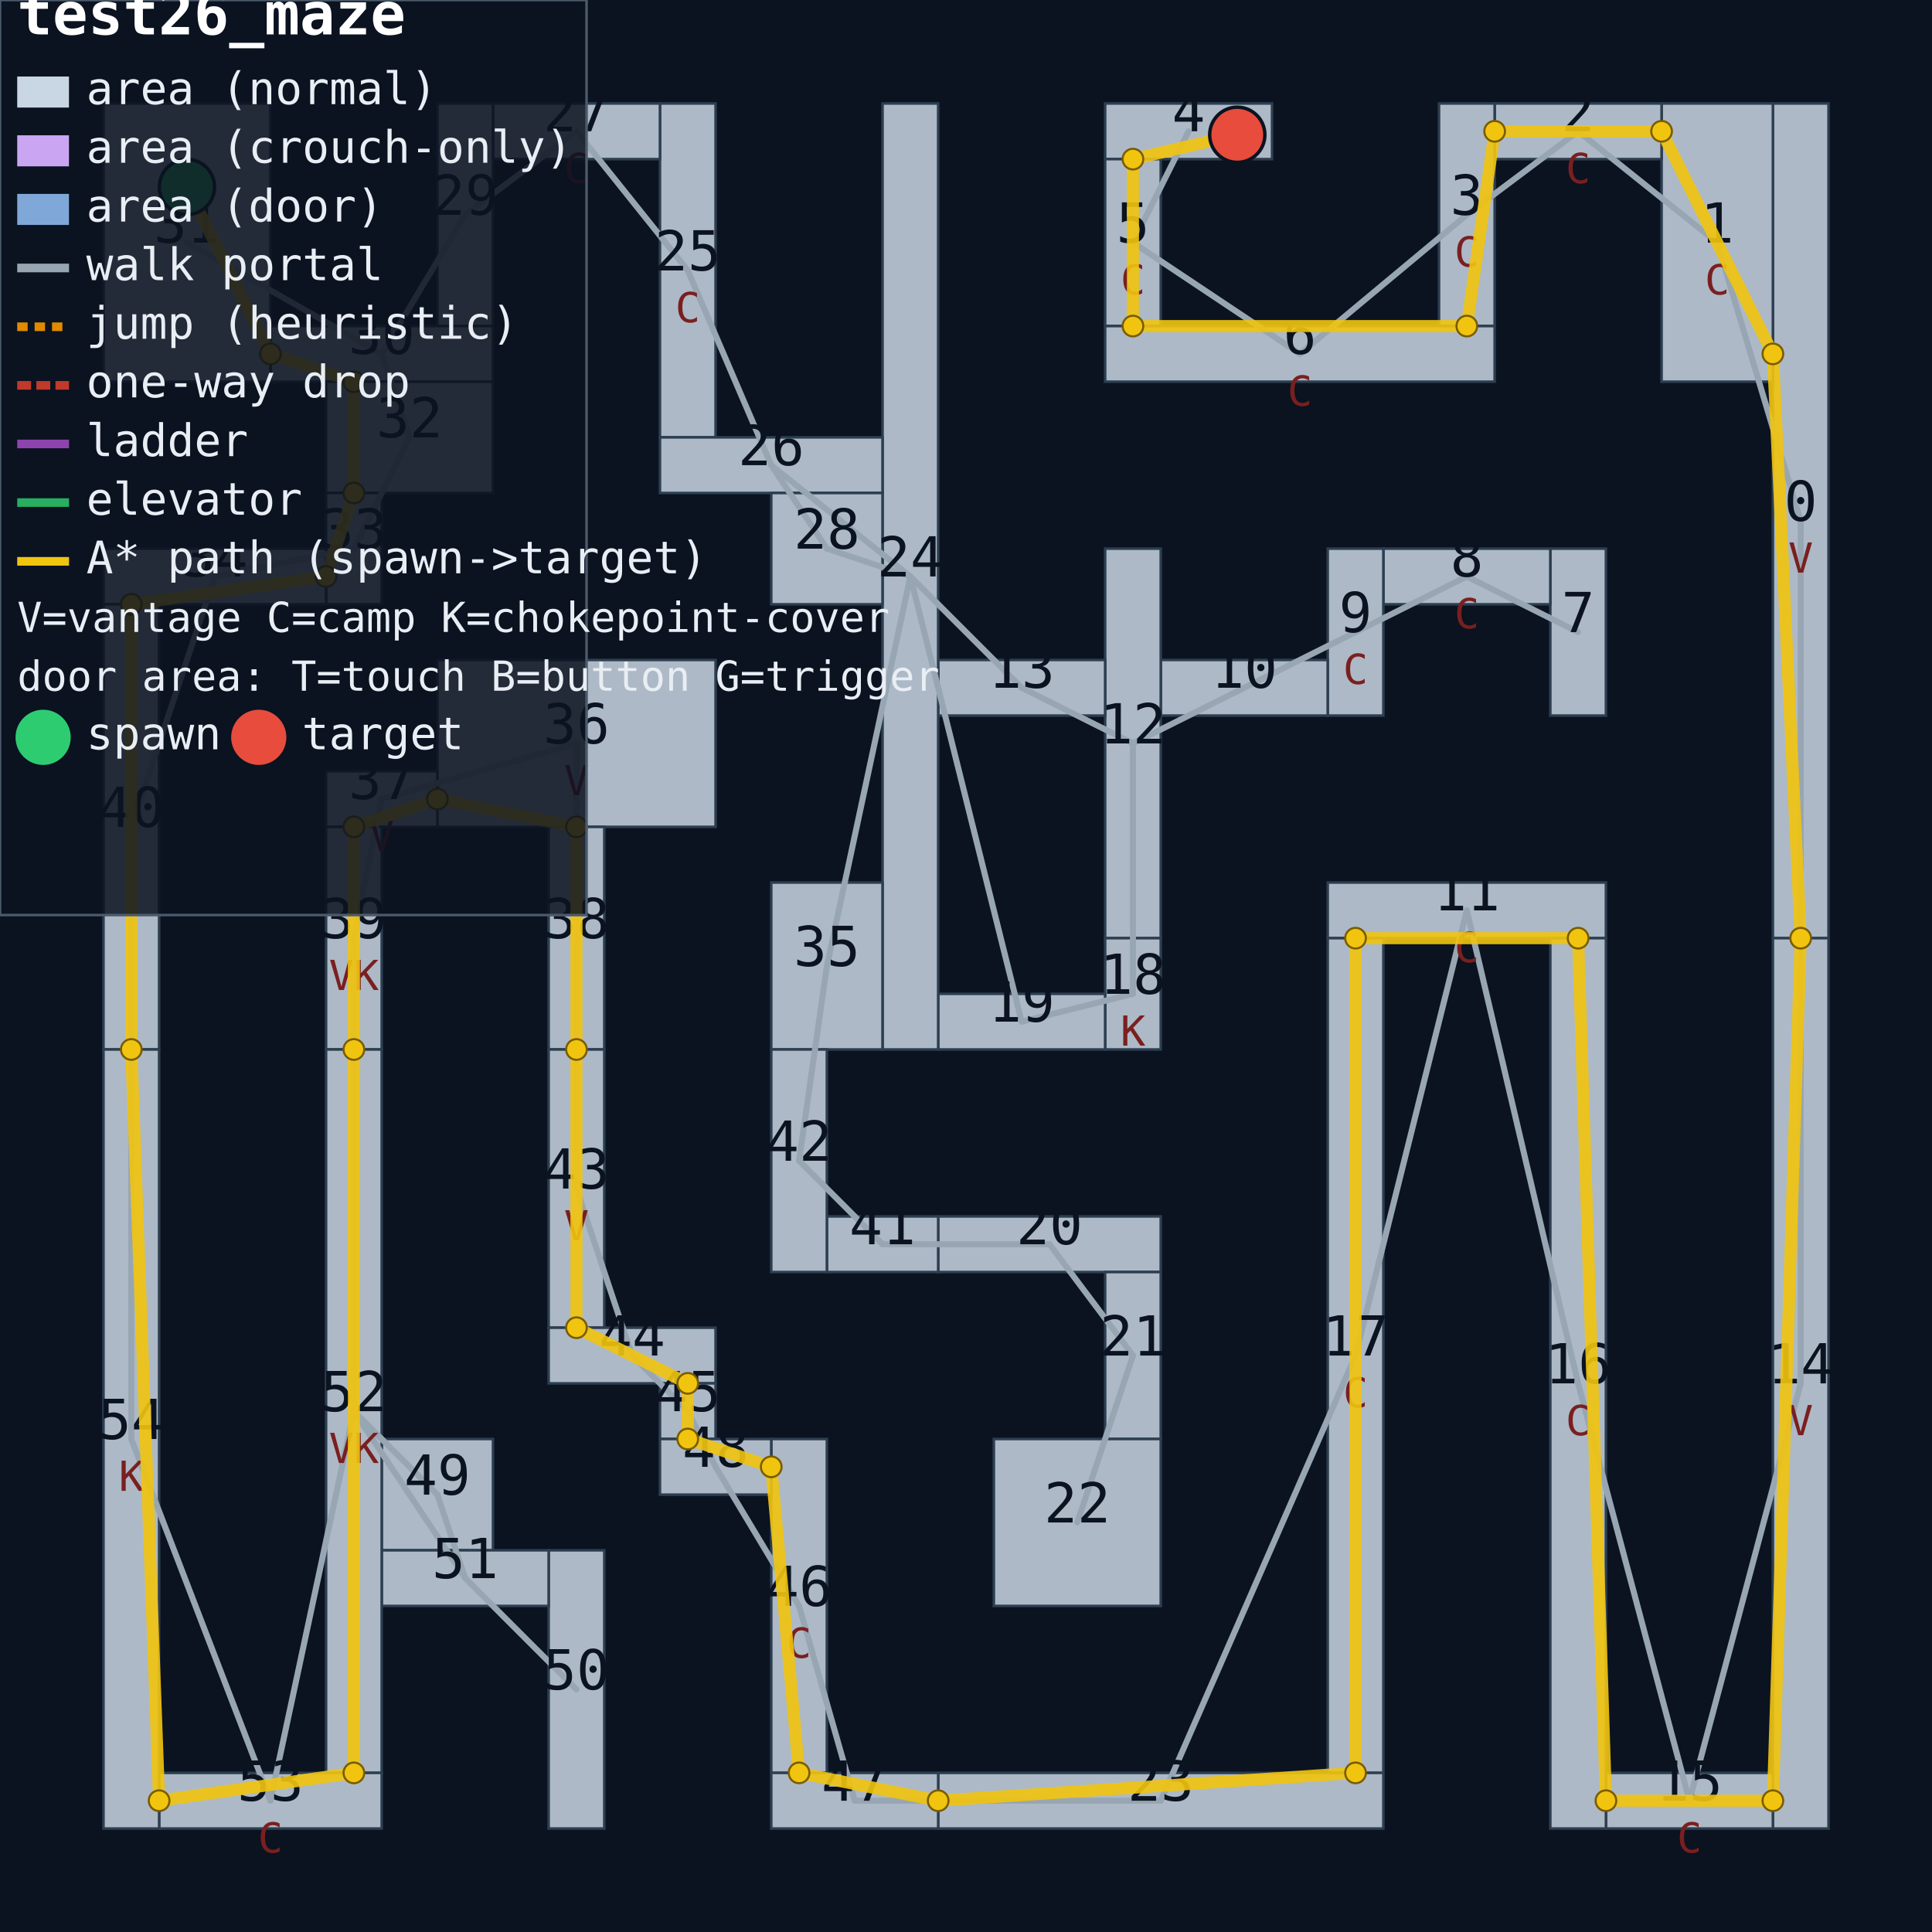
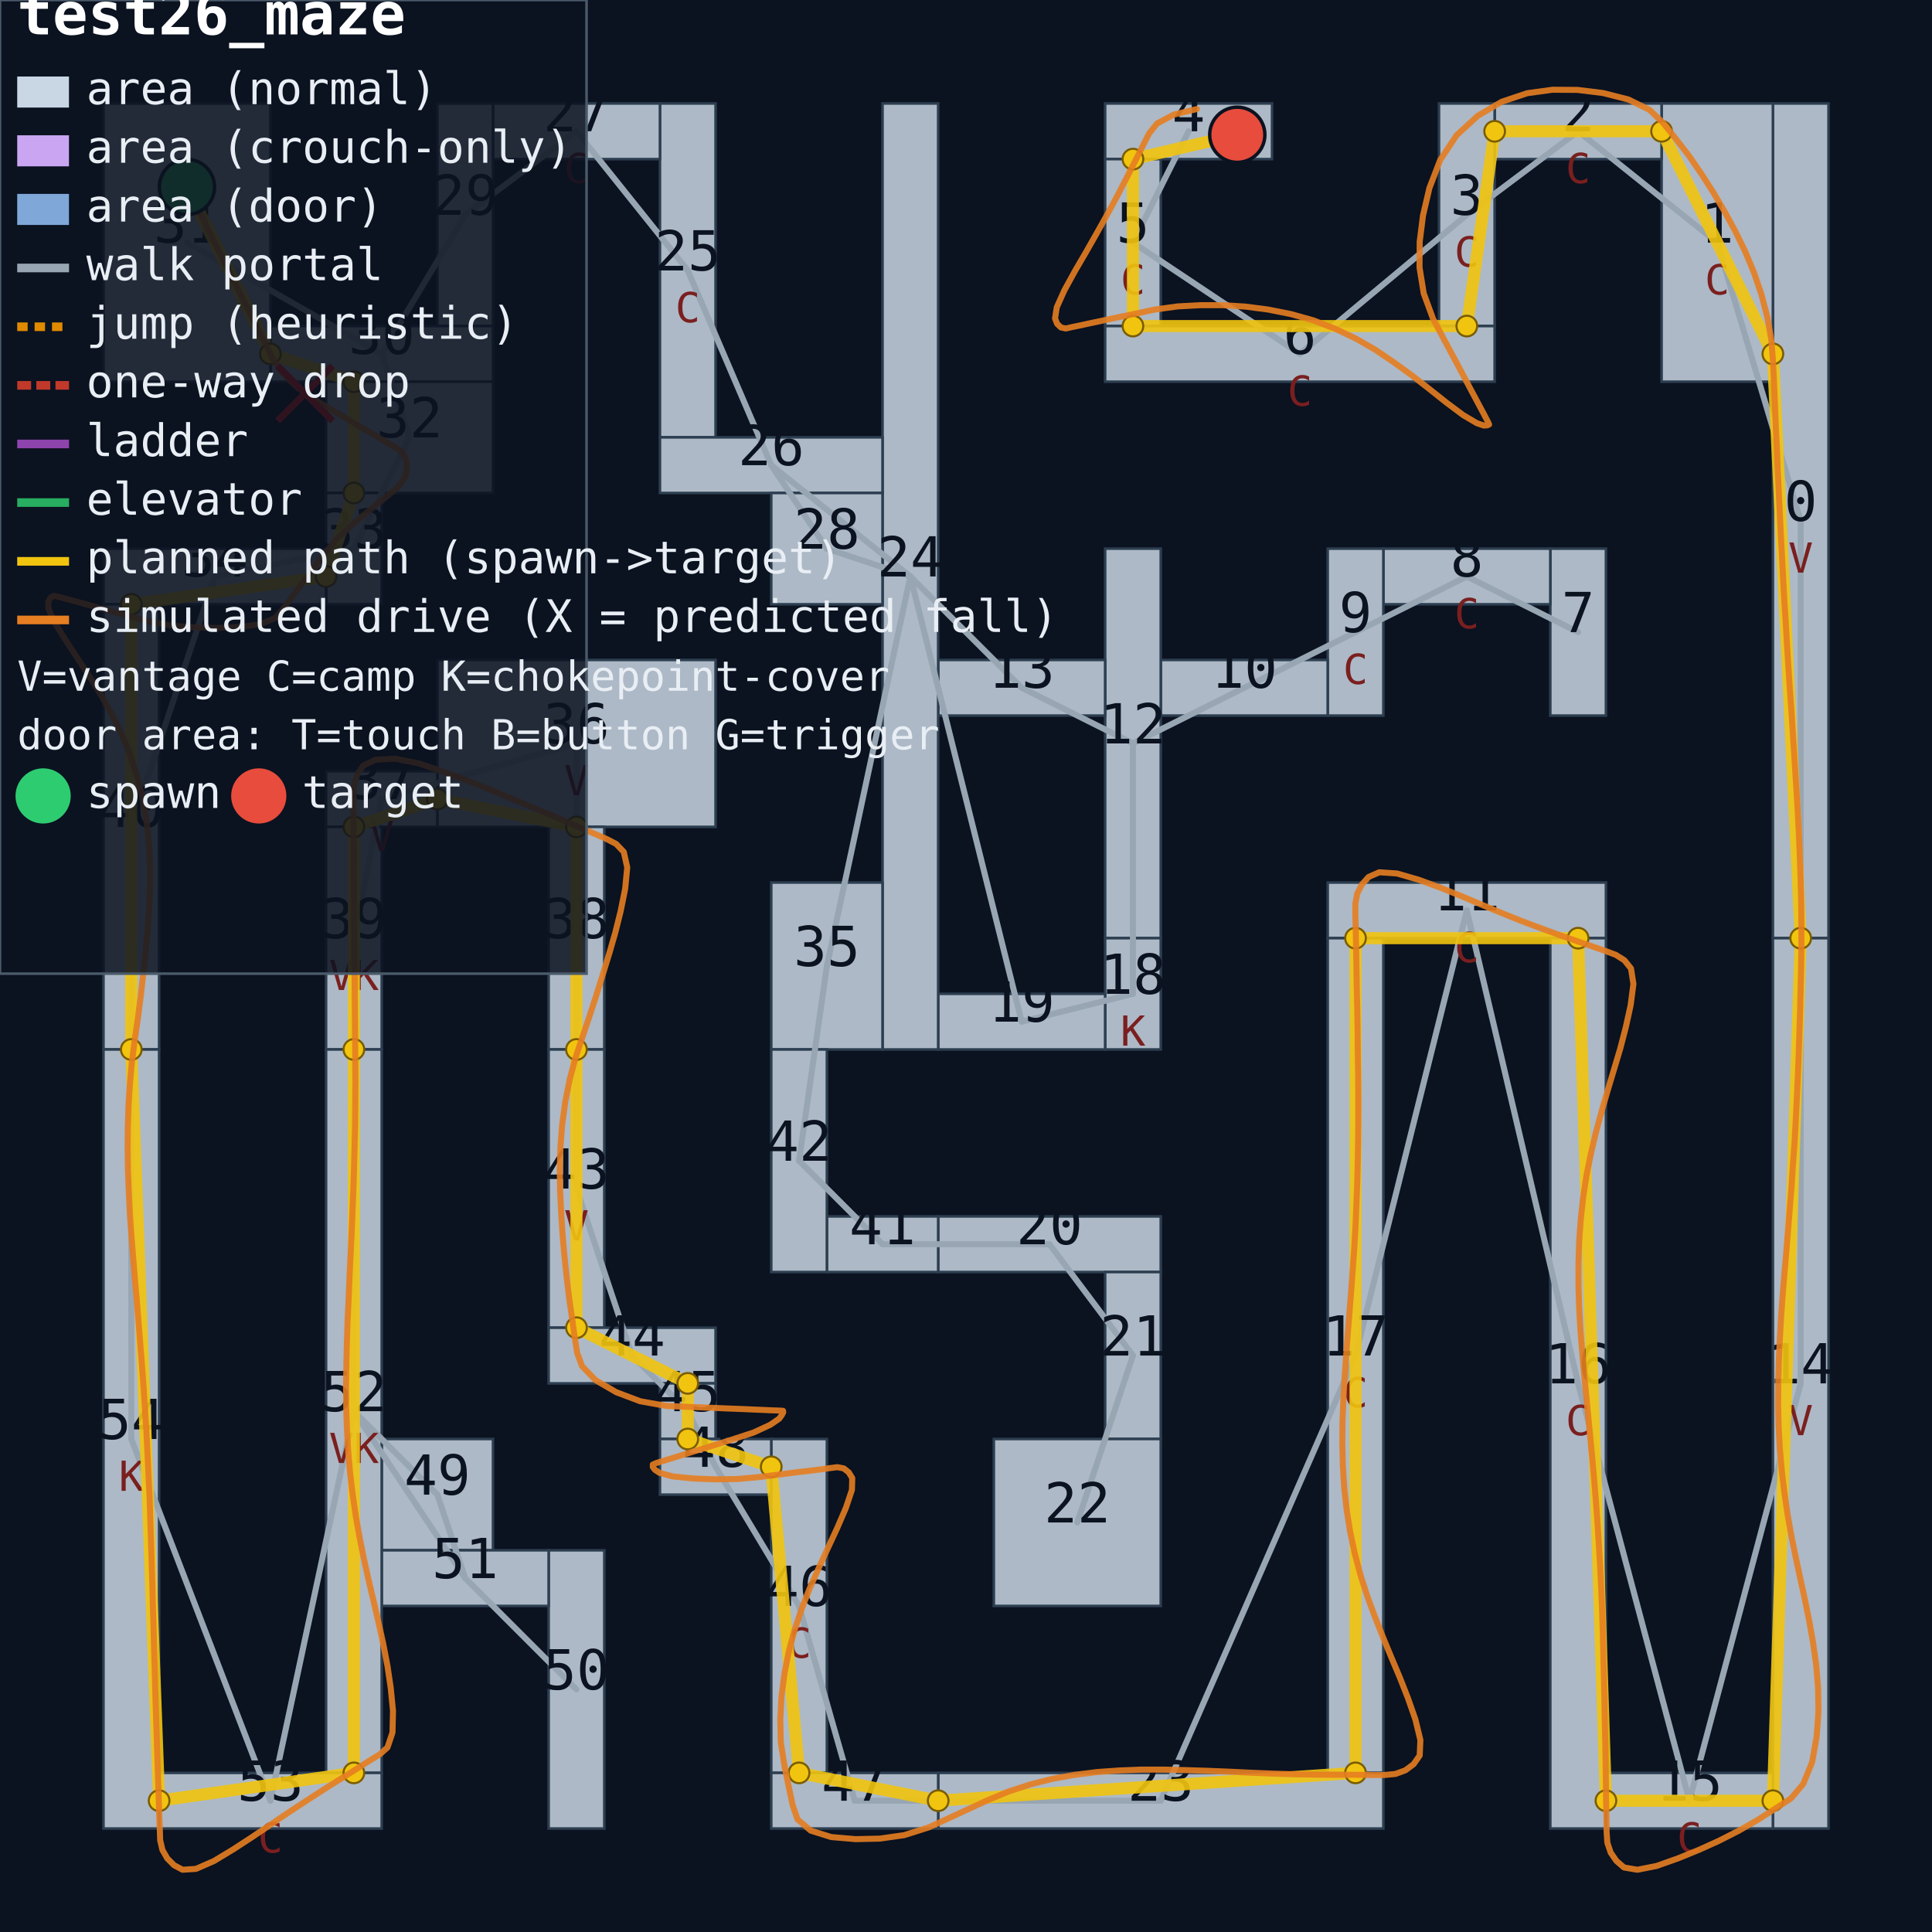
<svg xmlns="http://www.w3.org/2000/svg" viewBox="-43.5 -1067.5 1111.0 1111.0" font-family="monospace">
  <rect x="-43.5" y="-1067.5" width="1111.0" height="1111.0" fill="#0b1220" />
  <defs>
    <marker id="arrow" viewBox="0 0 10 10" refX="8" refY="5" markerWidth="5" markerHeight="5" orient="auto-start-reverse">
      <path d="M0,0 L10,5 L0,10 z" fill="#c0392b" />
    </marker>
  </defs>
  <g stroke="#2c3e50" stroke-width="1.49" fill-opacity="0.85">
    <polygon fill="#c9d6e3" points="976.0,-1008.0 1008.0,-1008.0 1008.0,-528.0 976.0,-528.0 " />
    <polygon fill="#c9d6e3" points="912.0,-1008.0 976.0,-1008.0 976.0,-848.0 912.0,-848.0 " />
    <polygon fill="#c9d6e3" points="816.0,-1008.0 912.0,-1008.0 912.0,-976.0 816.0,-976.0 " />
    <polygon fill="#c9d6e3" points="784.0,-1008.0 816.0,-1008.0 816.0,-880.0 784.0,-880.0 " />
    <polygon fill="#c9d6e3" points="592.0,-1008.0 688.0,-1008.0 688.0,-976.0 592.0,-976.0 " />
    <polygon fill="#c9d6e3" points="592.0,-976.0 624.0,-976.0 624.0,-880.0 592.0,-880.0 " />
    <polygon fill="#c9d6e3" points="592.0,-880.0 816.0,-880.0 816.0,-848.0 592.0,-848.0 " />
    <polygon fill="#c9d6e3" points="848.0,-752.0 880.0,-752.0 880.0,-656.0 848.0,-656.0 " />
    <polygon fill="#c9d6e3" points="752.0,-752.0 848.0,-752.0 848.0,-720.0 752.0,-720.0 " />
    <polygon fill="#c9d6e3" points="720.0,-752.0 752.0,-752.0 752.0,-656.0 720.0,-656.0 " />
    <polygon fill="#c9d6e3" points="624.0,-688.0 720.0,-688.0 720.0,-656.0 624.0,-656.0 " />
    <polygon fill="#c9d6e3" points="720.0,-560.0 880.0,-560.0 880.0,-528.0 720.0,-528.0 " />
    <polygon fill="#c9d6e3" points="592.0,-752.0 624.0,-752.0 624.0,-528.0 592.0,-528.0 " />
    <polygon fill="#c9d6e3" points="496.0,-688.0 592.0,-688.0 592.0,-656.0 496.0,-656.0 " />
    <polygon fill="#c9d6e3" points="976.0,-528.0 1008.0,-528.0 1008.0,-16.0 976.0,-16.0 " />
    <polygon fill="#c9d6e3" points="880.0,-48.0 976.0,-48.0 976.0,-16.0 880.0,-16.0 " />
    <polygon fill="#c9d6e3" points="848.0,-528.0 880.0,-528.0 880.0,-16.0 848.0,-16.0 " />
    <polygon fill="#c9d6e3" points="720.0,-528.0 752.0,-528.0 752.0,-48.0 720.0,-48.0 " />
    <polygon fill="#c9d6e3" points="592.0,-528.0 624.0,-528.0 624.0,-464.0 592.0,-464.0 " />
    <polygon fill="#c9d6e3" points="496.0,-496.0 592.0,-496.0 592.0,-464.0 496.0,-464.0 " />
    <polygon fill="#c9d6e3" points="496.0,-368.0 624.0,-368.0 624.0,-336.0 496.0,-336.0 " />
    <polygon fill="#c9d6e3" points="592.0,-336.0 624.0,-336.0 624.0,-240.0 592.0,-240.0 " />
    <polygon fill="#c9d6e3" points="528.0,-240.0 624.0,-240.0 624.0,-144.0 528.0,-144.0 " />
    <polygon fill="#c9d6e3" points="496.0,-48.0 752.0,-48.0 752.0,-16.0 496.0,-16.0 " />
    <polygon fill="#c9d6e3" points="464.0,-1008.0 496.0,-1008.0 496.0,-464.0 464.0,-464.0 " />
    <polygon fill="#c9d6e3" points="336.0,-1008.0 368.0,-1008.0 368.0,-816.0 336.0,-816.0 " />
    <polygon fill="#c9d6e3" points="336.0,-816.0 464.0,-816.0 464.0,-784.0 336.0,-784.0 " />
    <polygon fill="#c9d6e3" points="240.0,-1008.0 336.0,-1008.0 336.0,-976.0 240.0,-976.0 " />
    <polygon fill="#c9d6e3" points="400.0,-784.0 464.0,-784.0 464.0,-720.0 400.0,-720.0 " />
    <polygon fill="#c9d6e3" points="208.0,-1008.0 240.0,-1008.0 240.0,-880.0 208.0,-880.0 " />
    <polygon fill="#c9d6e3" points="112.0,-880.0 240.0,-880.0 240.0,-848.0 112.0,-848.0 " />
    <polygon fill="#c9d6e3" points="16.0,-1008.0 112.0,-1008.0 112.0,-848.0 16.0,-848.0 " />
    <polygon fill="#c9d6e3" points="144.0,-848.0 240.0,-848.0 240.0,-784.0 144.0,-784.0 " />
    <polygon fill="#c9d6e3" points="144.0,-784.0 176.0,-784.0 176.0,-720.0 144.0,-720.0 " />
    <polygon fill="#c9d6e3" points="16.0,-752.0 144.0,-752.0 144.0,-720.0 16.0,-720.0 " />
    <polygon fill="#c9d6e3" points="400.0,-560.0 464.0,-560.0 464.0,-464.0 400.0,-464.0 " />
    <polygon fill="#c9d6e3" points="208.0,-688.0 368.0,-688.0 368.0,-592.0 208.0,-592.0 " />
    <polygon fill="#c9d6e3" points="144.0,-624.0 208.0,-624.0 208.0,-592.0 144.0,-592.0 " />
    <polygon fill="#c9d6e3" points="272.0,-592.0 304.0,-592.0 304.0,-464.0 272.0,-464.0 " />
    <polygon fill="#c9d6e3" points="144.0,-592.0 176.0,-592.0 176.0,-464.0 144.0,-464.0 " />
    <polygon fill="#c9d6e3" points="16.0,-720.0 48.0,-720.0 48.0,-464.0 16.0,-464.0 " />
    <polygon fill="#c9d6e3" points="432.0,-368.0 496.0,-368.0 496.0,-336.0 432.0,-336.0 " />
    <polygon fill="#c9d6e3" points="400.0,-464.0 432.0,-464.0 432.0,-336.0 400.0,-336.0 " />
    <polygon fill="#c9d6e3" points="272.0,-464.0 304.0,-464.0 304.0,-304.0 272.0,-304.0 " />
    <polygon fill="#c9d6e3" points="272.0,-304.0 368.0,-304.0 368.0,-272.0 272.0,-272.0 " />
    <polygon fill="#c9d6e3" points="336.0,-272.0 368.0,-272.0 368.0,-240.0 336.0,-240.0 " />
    <polygon fill="#c9d6e3" points="400.0,-240.0 432.0,-240.0 432.0,-48.0 400.0,-48.0 " />
    <polygon fill="#c9d6e3" points="400.0,-48.0 496.0,-48.0 496.0,-16.0 400.0,-16.0 " />
    <polygon fill="#c9d6e3" points="336.0,-240.0 400.0,-240.0 400.0,-208.0 336.0,-208.0 " />
    <polygon fill="#c9d6e3" points="176.0,-240.0 240.0,-240.0 240.0,-176.0 176.0,-176.0 " />
    <polygon fill="#c9d6e3" points="272.0,-176.0 304.0,-176.0 304.0,-16.0 272.0,-16.0 " />
    <polygon fill="#c9d6e3" points="176.0,-176.0 272.0,-176.0 272.0,-144.0 176.0,-144.0 " />
    <polygon fill="#c9d6e3" points="144.0,-464.0 176.0,-464.0 176.0,-48.0 144.0,-48.0 " />
    <polygon fill="#c9d6e3" points="48.0,-48.0 176.0,-48.0 176.0,-16.0 48.0,-16.0 " />
    <polygon fill="#c9d6e3" points="16.0,-464.0 48.0,-464.0 48.0,-16.0 16.0,-16.0 " />
  </g>
  <g stroke-linecap="round">
    <line x1="992.0" y1="-768.0" x2="992.0" y2="-272.0" stroke="#98a6b3" stroke-width="3.47" />
    <line x1="800.0" y1="-544.0" x2="864.0" y2="-272.0" stroke="#98a6b3" stroke-width="3.47" />
    <line x1="800.0" y1="-544.0" x2="736.0" y2="-288.0" stroke="#98a6b3" stroke-width="3.47" />
    <line x1="608.0" y1="-640.0" x2="608.0" y2="-496.0" stroke="#98a6b3" stroke-width="3.47" />
    <line x1="800.0" y1="-944.0" x2="704.0" y2="-864.0" stroke="#98a6b3" stroke-width="3.47" />
    <line x1="608.0" y1="-928.0" x2="704.0" y2="-864.0" stroke="#98a6b3" stroke-width="3.47" />
    <line x1="224.0" y1="-944.0" x2="176.0" y2="-864.0" stroke="#98a6b3" stroke-width="3.47" />
    <line x1="992.0" y1="-768.0" x2="944.0" y2="-928.0" stroke="#98a6b3" stroke-width="3.47" />
    <line x1="992.0" y1="-272.0" x2="928.0" y2="-32.0" stroke="#98a6b3" stroke-width="3.47" />
    <line x1="944.0" y1="-928.0" x2="864.0" y2="-992.0" stroke="#98a6b3" stroke-width="3.47" />
    <line x1="176.0" y1="-864.0" x2="192.0" y2="-816.0" stroke="#98a6b3" stroke-width="3.47" />
    <line x1="80.0" y1="-736.0" x2="32.0" y2="-592.0" stroke="#98a6b3" stroke-width="3.47" />
    <line x1="864.0" y1="-992.0" x2="800.0" y2="-944.0" stroke="#98a6b3" stroke-width="3.47" />
    <line x1="640.0" y1="-992.0" x2="608.0" y2="-928.0" stroke="#98a6b3" stroke-width="3.47" />
    <line x1="608.0" y1="-640.0" x2="544.0" y2="-672.0" stroke="#98a6b3" stroke-width="3.47" />
    <line x1="608.0" y1="-496.0" x2="544.0" y2="-480.0" stroke="#98a6b3" stroke-width="3.47" />
    <line x1="672.0" y1="-672.0" x2="608.0" y2="-640.0" stroke="#98a6b3" stroke-width="3.47" />
    <line x1="928.0" y1="-32.0" x2="864.0" y2="-272.0" stroke="#98a6b3" stroke-width="3.47" />
    <line x1="416.0" y1="-144.0" x2="368.0" y2="-224.0" stroke="#98a6b3" stroke-width="3.47" />
    <line x1="864.0" y1="-704.0" x2="800.0" y2="-736.0" stroke="#98a6b3" stroke-width="3.47" />
    <line x1="800.0" y1="-736.0" x2="736.0" y2="-704.0" stroke="#98a6b3" stroke-width="3.47" />
    <line x1="736.0" y1="-704.0" x2="672.0" y2="-672.0" stroke="#98a6b3" stroke-width="3.47" />
    <line x1="464.0" y1="-352.0" x2="416.0" y2="-400.0" stroke="#98a6b3" stroke-width="3.47" />
    <line x1="288.0" y1="-640.0" x2="288.0" y2="-528.0" stroke="#98a6b3" stroke-width="3.47" />
    <line x1="176.0" y1="-608.0" x2="160.0" y2="-528.0" stroke="#98a6b3" stroke-width="3.47" />
    <line x1="480.0" y1="-736.0" x2="400.0" y2="-800.0" stroke="#98a6b3" stroke-width="3.47" />
    <line x1="480.0" y1="-736.0" x2="432.0" y2="-752.0" stroke="#98a6b3" stroke-width="3.47" />
    <line x1="480.0" y1="-736.0" x2="432.0" y2="-512.0" stroke="#98a6b3" stroke-width="3.47" />
    <line x1="544.0" y1="-672.0" x2="480.0" y2="-736.0" stroke="#98a6b3" stroke-width="3.47" />
    <line x1="544.0" y1="-480.0" x2="480.0" y2="-736.0" stroke="#98a6b3" stroke-width="3.47" />
    <line x1="560.0" y1="-352.0" x2="464.0" y2="-352.0" stroke="#98a6b3" stroke-width="3.47" />
    <line x1="624.0" y1="-32.0" x2="448.0" y2="-32.0" stroke="#98a6b3" stroke-width="3.47" />
    <line x1="736.0" y1="-288.0" x2="624.0" y2="-32.0" stroke="#98a6b3" stroke-width="3.47" />
    <line x1="416.0" y1="-144.0" x2="448.0" y2="-32.0" stroke="#98a6b3" stroke-width="3.47" />
    <line x1="160.0" y1="-256.0" x2="112.0" y2="-32.0" stroke="#98a6b3" stroke-width="3.47" />
    <line x1="288.0" y1="-96.0" x2="224.0" y2="-160.0" stroke="#98a6b3" stroke-width="3.47" />
    <line x1="432.0" y1="-512.0" x2="416.0" y2="-400.0" stroke="#98a6b3" stroke-width="3.47" />
    <line x1="288.0" y1="-528.0" x2="288.0" y2="-384.0" stroke="#98a6b3" stroke-width="3.47" />
    <line x1="160.0" y1="-528.0" x2="160.0" y2="-256.0" stroke="#98a6b3" stroke-width="3.47" />
    <line x1="32.0" y1="-592.0" x2="32.0" y2="-240.0" stroke="#98a6b3" stroke-width="3.47" />
    <line x1="208.0" y1="-208.0" x2="160.0" y2="-256.0" stroke="#98a6b3" stroke-width="3.47" />
    <line x1="224.0" y1="-160.0" x2="160.0" y2="-256.0" stroke="#98a6b3" stroke-width="3.47" />
    <line x1="560.0" y1="-352.0" x2="608.0" y2="-288.0" stroke="#98a6b3" stroke-width="3.47" />
    <line x1="112.0" y1="-32.0" x2="32.0" y2="-240.0" stroke="#98a6b3" stroke-width="3.47" />
    <line x1="608.0" y1="-288.0" x2="576.0" y2="-192.0" stroke="#98a6b3" stroke-width="3.47" />
    <line x1="352.0" y1="-256.0" x2="368.0" y2="-224.0" stroke="#98a6b3" stroke-width="3.47" />
    <line x1="352.0" y1="-912.0" x2="400.0" y2="-800.0" stroke="#98a6b3" stroke-width="3.47" />
    <line x1="352.0" y1="-912.0" x2="288.0" y2="-992.0" stroke="#98a6b3" stroke-width="3.47" />
    <line x1="400.0" y1="-800.0" x2="432.0" y2="-752.0" stroke="#98a6b3" stroke-width="3.47" />
    <line x1="192.0" y1="-816.0" x2="160.0" y2="-752.0" stroke="#98a6b3" stroke-width="3.47" />
    <line x1="288.0" y1="-992.0" x2="224.0" y2="-944.0" stroke="#98a6b3" stroke-width="3.47" />
    <line x1="288.0" y1="-384.0" x2="320.0" y2="-288.0" stroke="#98a6b3" stroke-width="3.47" />
    <line x1="288.0" y1="-640.0" x2="176.0" y2="-608.0" stroke="#98a6b3" stroke-width="3.47" />
    <line x1="176.0" y1="-864.0" x2="64.0" y2="-928.0" stroke="#98a6b3" stroke-width="3.47" />
    <line x1="160.0" y1="-752.0" x2="80.0" y2="-736.0" stroke="#98a6b3" stroke-width="3.47" />
    <line x1="320.0" y1="-288.0" x2="352.0" y2="-256.0" stroke="#98a6b3" stroke-width="3.47" />
    <line x1="208.0" y1="-208.0" x2="224.0" y2="-160.0" stroke="#98a6b3" stroke-width="3.47" />
  </g>
  <g fill="#0b1220" text-anchor="middle" font-size="31.74">
    <text x="992.0" y="-768.0">0</text>
    <text x="992.0" y="-738.2" font-size="23.81" fill="#7a1f1f">V</text>
    <text x="944.0" y="-928.0">1</text>
    <text x="944.0" y="-898.2" font-size="23.81" fill="#7a1f1f">C</text>
    <text x="864.0" y="-992.0">2</text>
    <text x="864.0" y="-962.2" font-size="23.81" fill="#7a1f1f">C</text>
    <text x="800.0" y="-944.0">3</text>
    <text x="800.0" y="-914.2" font-size="23.81" fill="#7a1f1f">C</text>
    <text x="640.0" y="-992.0">4</text>
    <text x="608.0" y="-928.0">5</text>
    <text x="608.0" y="-898.2" font-size="23.81" fill="#7a1f1f">C</text>
    <text x="704.0" y="-864.0">6</text>
    <text x="704.0" y="-834.2" font-size="23.81" fill="#7a1f1f">C</text>
    <text x="864.0" y="-704.0">7</text>
    <text x="800.0" y="-736.0">8</text>
    <text x="800.0" y="-706.2" font-size="23.81" fill="#7a1f1f">C</text>
    <text x="736.0" y="-704.0">9</text>
    <text x="736.0" y="-674.2" font-size="23.81" fill="#7a1f1f">C</text>
    <text x="672.0" y="-672.0">10</text>
    <text x="800.0" y="-544.0">11</text>
    <text x="800.0" y="-514.2" font-size="23.81" fill="#7a1f1f">C</text>
    <text x="608.0" y="-640.0">12</text>
    <text x="544.0" y="-672.0">13</text>
    <text x="992.0" y="-272.0">14</text>
    <text x="992.0" y="-242.2" font-size="23.81" fill="#7a1f1f">V</text>
    <text x="928.0" y="-32.0">15</text>
    <text x="928.0" y="-2.2" font-size="23.81" fill="#7a1f1f">C</text>
    <text x="864.0" y="-272.0">16</text>
    <text x="864.0" y="-242.2" font-size="23.81" fill="#7a1f1f">C</text>
    <text x="736.0" y="-288.0">17</text>
    <text x="736.0" y="-258.2" font-size="23.81" fill="#7a1f1f">C</text>
    <text x="608.0" y="-496.0">18</text>
    <text x="608.0" y="-466.2" font-size="23.81" fill="#7a1f1f">K</text>
    <text x="544.0" y="-480.0">19</text>
    <text x="560.0" y="-352.0">20</text>
    <text x="608.0" y="-288.0">21</text>
    <text x="576.0" y="-192.0">22</text>
    <text x="624.0" y="-32.0">23</text>
    <text x="480.0" y="-736.0">24</text>
    <text x="352.0" y="-912.0">25</text>
    <text x="352.0" y="-882.2" font-size="23.81" fill="#7a1f1f">C</text>
    <text x="400.0" y="-800.0">26</text>
    <text x="288.0" y="-992.0">27</text>
    <text x="288.0" y="-962.2" font-size="23.81" fill="#7a1f1f">C</text>
    <text x="432.0" y="-752.0">28</text>
    <text x="224.0" y="-944.0">29</text>
    <text x="176.0" y="-864.0">30</text>
    <text x="64.0" y="-928.0">31</text>
    <text x="192.0" y="-816.0">32</text>
    <text x="160.0" y="-752.0">33</text>
    <text x="80.0" y="-736.0">34</text>
    <text x="432.0" y="-512.0">35</text>
    <text x="288.0" y="-640.0">36</text>
    <text x="288.0" y="-610.2" font-size="23.81" fill="#7a1f1f">V</text>
    <text x="176.0" y="-608.0">37</text>
    <text x="176.0" y="-578.2" font-size="23.81" fill="#7a1f1f">V</text>
    <text x="288.0" y="-528.0">38</text>
    <text x="160.0" y="-528.0">39</text>
    <text x="160.0" y="-498.2" font-size="23.81" fill="#7a1f1f">VK</text>
    <text x="32.0" y="-592.0">40</text>
    <text x="464.0" y="-352.0">41</text>
    <text x="416.0" y="-400.0">42</text>
    <text x="288.0" y="-384.0">43</text>
    <text x="288.0" y="-354.2" font-size="23.81" fill="#7a1f1f">V</text>
    <text x="320.0" y="-288.0">44</text>
    <text x="352.0" y="-256.0">45</text>
    <text x="416.0" y="-144.0">46</text>
    <text x="416.0" y="-114.2" font-size="23.81" fill="#7a1f1f">C</text>
    <text x="448.0" y="-32.0">47</text>
    <text x="368.0" y="-224.0">48</text>
    <text x="208.0" y="-208.0">49</text>
    <text x="288.0" y="-96.0">50</text>
    <text x="224.0" y="-160.0">51</text>
    <text x="160.0" y="-256.0">52</text>
    <text x="160.0" y="-226.2" font-size="23.81" fill="#7a1f1f">VK</text>
    <text x="112.0" y="-32.0">53</text>
    <text x="112.0" y="-2.2" font-size="23.81" fill="#7a1f1f">C</text>
    <text x="32.0" y="-240.0">54</text>
    <text x="32.0" y="-210.2" font-size="23.81" fill="#7a1f1f">K</text>
  </g>
  <polyline fill="none" stroke="#f1c40f" stroke-width="6.94" stroke-opacity="0.9" stroke-linecap="round" stroke-linejoin="round" points="64.0,-960.0 112.0,-864.0 160.0,-848.0 160.0,-784.0 144.0,-736.0 32.0,-720.0 32.0,-464.0 48.0,-32.0 160.0,-48.0 160.0,-464.0 160.0,-592.0 208.0,-608.0 288.0,-592.0 288.0,-464.0 288.0,-304.0 352.0,-272.0 352.0,-240.0 400.0,-224.0 416.0,-48.0 496.0,-32.0 736.0,-48.0 736.0,-528.0 864.0,-528.0 880.0,-32.0 976.0,-32.0 992.0,-528.0 976.0,-864.0 912.0,-992.0 816.0,-992.0 800.0,-880.0 608.0,-880.0 608.0,-976.0 668.0,-990.0 " />
  <circle cx="64.0" cy="-960.0" r="5.95" fill="#f1c40f" stroke="#7a5c00" stroke-width="1.19" />
  <circle cx="112.0" cy="-864.0" r="5.95" fill="#f1c40f" stroke="#7a5c00" stroke-width="1.19" />
  <circle cx="160.0" cy="-848.0" r="5.95" fill="#f1c40f" stroke="#7a5c00" stroke-width="1.19" />
  <circle cx="160.0" cy="-784.0" r="5.95" fill="#f1c40f" stroke="#7a5c00" stroke-width="1.19" />
  <circle cx="144.0" cy="-736.0" r="5.95" fill="#f1c40f" stroke="#7a5c00" stroke-width="1.19" />
  <circle cx="32.0" cy="-720.0" r="5.95" fill="#f1c40f" stroke="#7a5c00" stroke-width="1.19" />
  <circle cx="32.0" cy="-464.0" r="5.95" fill="#f1c40f" stroke="#7a5c00" stroke-width="1.19" />
  <circle cx="48.0" cy="-32.0" r="5.95" fill="#f1c40f" stroke="#7a5c00" stroke-width="1.19" />
  <circle cx="160.0" cy="-48.0" r="5.95" fill="#f1c40f" stroke="#7a5c00" stroke-width="1.19" />
  <circle cx="160.0" cy="-464.0" r="5.95" fill="#f1c40f" stroke="#7a5c00" stroke-width="1.19" />
  <circle cx="160.0" cy="-592.0" r="5.95" fill="#f1c40f" stroke="#7a5c00" stroke-width="1.19" />
  <circle cx="208.0" cy="-608.0" r="5.95" fill="#f1c40f" stroke="#7a5c00" stroke-width="1.19" />
  <circle cx="288.0" cy="-592.0" r="5.95" fill="#f1c40f" stroke="#7a5c00" stroke-width="1.19" />
  <circle cx="288.0" cy="-464.0" r="5.95" fill="#f1c40f" stroke="#7a5c00" stroke-width="1.19" />
  <circle cx="288.0" cy="-304.0" r="5.95" fill="#f1c40f" stroke="#7a5c00" stroke-width="1.19" />
  <circle cx="352.0" cy="-272.0" r="5.95" fill="#f1c40f" stroke="#7a5c00" stroke-width="1.19" />
  <circle cx="352.0" cy="-240.0" r="5.95" fill="#f1c40f" stroke="#7a5c00" stroke-width="1.19" />
  <circle cx="400.0" cy="-224.0" r="5.95" fill="#f1c40f" stroke="#7a5c00" stroke-width="1.19" />
  <circle cx="416.0" cy="-48.0" r="5.95" fill="#f1c40f" stroke="#7a5c00" stroke-width="1.19" />
  <circle cx="496.0" cy="-32.0" r="5.95" fill="#f1c40f" stroke="#7a5c00" stroke-width="1.19" />
  <circle cx="736.0" cy="-48.0" r="5.95" fill="#f1c40f" stroke="#7a5c00" stroke-width="1.19" />
  <circle cx="736.0" cy="-528.0" r="5.95" fill="#f1c40f" stroke="#7a5c00" stroke-width="1.19" />
  <circle cx="864.0" cy="-528.0" r="5.95" fill="#f1c40f" stroke="#7a5c00" stroke-width="1.19" />
  <circle cx="880.0" cy="-32.0" r="5.95" fill="#f1c40f" stroke="#7a5c00" stroke-width="1.19" />
  <circle cx="976.0" cy="-32.0" r="5.95" fill="#f1c40f" stroke="#7a5c00" stroke-width="1.19" />
  <circle cx="992.0" cy="-528.0" r="5.95" fill="#f1c40f" stroke="#7a5c00" stroke-width="1.19" />
  <circle cx="976.0" cy="-864.0" r="5.95" fill="#f1c40f" stroke="#7a5c00" stroke-width="1.19" />
  <circle cx="912.0" cy="-992.0" r="5.95" fill="#f1c40f" stroke="#7a5c00" stroke-width="1.19" />
  <circle cx="816.0" cy="-992.0" r="5.95" fill="#f1c40f" stroke="#7a5c00" stroke-width="1.19" />
  <circle cx="800.0" cy="-880.0" r="5.95" fill="#f1c40f" stroke="#7a5c00" stroke-width="1.19" />
  <circle cx="608.0" cy="-880.0" r="5.95" fill="#f1c40f" stroke="#7a5c00" stroke-width="1.19" />
  <circle cx="608.0" cy="-976.0" r="5.95" fill="#f1c40f" stroke="#7a5c00" stroke-width="1.19" />
  <circle cx="668.0" cy="-990.0" r="5.95" fill="#f1c40f" stroke="#7a5c00" stroke-width="1.19" />
+   <polyline fill="none" stroke="#e67e22" stroke-width="3.47" stroke-opacity="0.9" stroke-linecap="round" stroke-linejoin="round" points="64.0,-960.0 65.7,-956.6 69.7,-948.7 75.2,-937.7 80.7,-926.5 86.3,-915.3 91.9,-904.1 97.5,-893.0 103.1,-881.8 108.6,-870.9 113.1,-861.7 118.6,-853.3 128.2,-844.1 140.2,-836.0 151.3,-829.5 160.3,-824.1 167.6,-819.8 173.6,-816.3 178.4,-813.4 182.4,-811.1 185.4,-809.2 187.7,-807.7 189.3,-805.2 190.3,-801.7 190.3,-797.5 189.5,-793.2 185.2,-787.2 176.9,-780.4 169.1,-774.2 159.5,-766.3 149.9,-757.3 141.1,-746.5 133.6,-736.6 127.6,-728.5 122.7,-722.0 118.7,-716.6 114.8,-712.2 106.4,-708.6 94.0,-706.9 80.9,-706.4 67.9,-706.7 54.8,-707.8 41.5,-710.2 28.9,-713.7 18.6,-716.5 10.3,-718.8 3.5,-720.7 -2.0,-722.2 -6.5,-723.4 -10.0,-724.4 -12.6,-724.9 -14.5,-723.8 -15.7,-721.4 -15.7,-717.8 -12.7,-710.6 -6.5,-700.5 0.4,-690.0 7.2,-679.6 13.9,-668.9 20.3,-657.8 26.1,-646.2 31.1,-634.1 35.2,-621.6 38.4,-608.8 40.7,-595.8 42.1,-582.8 42.7,-569.9 42.7,-557.1 42.2,-544.4 41.3,-531.8 40.2,-519.3 38.8,-506.8 37.4,-494.4 35.8,-482.0 34.0,-469.6 32.4,-457.1 31.2,-444.5 30.4,-431.9 30.0,-419.3 29.9,-406.7 30.1,-394.1 30.6,-381.6 31.2,-369.1 32.1,-356.6 33.1,-344.1 34.1,-331.7 35.2,-319.2 36.2,-306.8 37.2,-294.3 38.2,-281.8 39.1,-269.4 39.9,-256.9 40.7,-244.4 41.3,-231.9 41.9,-219.4 42.5,-206.9 42.9,-194.4 43.3,-181.9 43.7,-169.4 44.1,-156.9 44.4,-144.4 44.8,-132.0 45.1,-119.5 45.5,-107.0 45.8,-94.5 46.2,-82.0 46.6,-69.5 47.0,-57.0 47.4,-44.5 47.8,-32.8 48.1,-23.3 48.4,-15.6 48.6,-9.3 49.9,-3.7 52.7,1.2 56.6,5.1 61.5,7.7 69.2,7.2 79.5,2.7 90.6,-4.0 101.2,-10.9 111.6,-17.9 121.9,-24.9 132.4,-31.8 142.9,-38.6 153.3,-45.1 161.9,-50.5 168.9,-55.0 174.7,-58.5 179.3,-62.6 182.2,-71.2 182.5,-83.6 181.2,-96.8 179.3,-109.6 176.9,-122.1 174.2,-134.4 171.4,-146.5 168.5,-158.7 165.8,-170.9 163.3,-183.3 161.1,-195.7 159.3,-208.1 157.8,-220.7 156.7,-233.3 156.0,-245.8 155.6,-258.4 155.5,-271.0 155.7,-283.5 156.0,-296.0 156.4,-308.5 157.0,-321.0 157.5,-333.5 158.1,-346.0 158.7,-358.5 159.2,-371.0 159.7,-383.5 160.1,-396.0 160.4,-408.5 160.7,-421.0 160.8,-433.5 160.9,-446.0 160.8,-458.5 160.7,-471.0 160.6,-483.5 160.5,-496.0 160.4,-508.5 160.3,-521.0 160.2,-533.5 160.1,-546.0 160.0,-558.5 159.9,-571.0 159.9,-583.5 159.8,-594.4 159.8,-603.3 159.8,-610.5 160.2,-616.6 162.1,-622.3 165.3,-627.2 172.5,-630.6 183.7,-631.2 197.4,-628.5 210.7,-624.0 222.7,-619.6 234.4,-615.0 246.0,-610.2 257.5,-605.4 269.0,-600.6 280.5,-595.7 290.6,-591.4 298.7,-587.9 305.4,-585.0 310.8,-582.2 315.2,-577.6 317.2,-568.7 316.0,-556.4 313.4,-543.5 310.3,-531.1 306.8,-519.0 303.1,-507.0 299.4,-495.1 295.5,-483.2 291.5,-471.3 287.5,-459.4 284.1,-446.8 281.6,-434.0 279.8,-421.1 278.8,-408.2 278.4,-395.4 278.6,-382.7 279.2,-370.1 280.0,-357.6 281.1,-345.1 282.4,-332.6 283.9,-320.2 285.7,-307.9 287.1,-297.8 288.4,-289.5 291.2,-281.9 299.0,-273.8 310.9,-266.9 324.7,-261.7 339.8,-259.0 354.5,-258.4 366.5,-257.9 376.3,-257.5 384.2,-257.2 390.7,-256.9 395.9,-256.7 400.1,-256.5 403.4,-256.4 405.6,-256.3 406.8,-256.2 406.9,-255.3 406.1,-253.8 404.6,-251.7 399.5,-248.2 389.8,-243.7 377.5,-239.7 366.7,-236.3 357.9,-233.6 350.8,-231.4 345.0,-229.6 340.2,-228.1 336.5,-227.0 333.7,-226.1 331.9,-225.3 331.9,-223.9 333.1,-222.3 335.8,-220.5 343.3,-218.5 355.0,-217.3 367.7,-216.8 380.6,-217.0 393.8,-218.2 405.5,-219.7 414.9,-220.9 422.7,-221.8 428.9,-222.6 434.0,-223.3 438.1,-223.8 441.7,-223.1 444.6,-220.8 446.6,-217.5 446.4,-210.7 442.9,-200.3 437.9,-188.7 432.6,-177.3 427.4,-166.0 422.3,-154.5 417.6,-142.6 413.5,-130.4 410.1,-117.9 407.6,-105.0 405.9,-92.0 405.2,-78.9 405.5,-65.5 407.7,-51.6 410.2,-39.4 412.3,-29.5 415.1,-21.3 422.7,-14.8 434.5,-11.1 448.5,-9.9 462.4,-10.2 476.5,-12.2 490.7,-16.7 503.7,-22.7 514.3,-27.6 524.7,-32.4 536.5,-37.3 549.1,-41.4 561.8,-44.6 574.7,-46.9 587.5,-48.5 600.3,-49.4 613.0,-49.9 625.6,-49.9 638.2,-49.6 650.7,-49.2 663.2,-48.7 675.7,-48.1 688.2,-47.6 700.7,-47.2 713.2,-47.0 725.7,-46.9 736.6,-46.9 745.5,-46.8 752.8,-46.8 759.0,-47.4 764.7,-49.5 769.4,-53.0 772.9,-58.0 773.3,-66.9 770.4,-78.8 766.1,-91.1 761.5,-102.8 756.6,-114.4 751.8,-126.0 747.2,-137.6 742.8,-149.5 738.9,-161.6 735.6,-174.0 732.9,-186.6 730.9,-199.3 729.5,-212.0 728.7,-224.8 728.4,-237.5 728.5,-250.1 729.0,-262.7 729.7,-275.2 730.6,-287.7 731.5,-300.2 732.5,-312.6 733.5,-325.1 734.4,-337.5 735.3,-350.0 736.0,-362.5 736.5,-375.0 737.0,-387.5 737.3,-400.0 737.5,-412.6 737.6,-425.1 737.6,-437.6 737.5,-450.1 737.3,-462.6 737.2,-475.1 737.0,-487.6 736.7,-500.1 736.5,-512.6 736.3,-524.3 736.1,-533.8 735.9,-541.5 735.9,-547.8 737.0,-553.7 739.7,-558.9 743.5,-563.2 749.7,-565.9 759.9,-565.2 772.3,-561.6 784.4,-557.2 796.1,-552.5 807.7,-547.6 819.2,-542.8 830.9,-538.1 842.6,-533.7 854.4,-529.4 864.8,-525.8 873.2,-522.9 880.1,-520.5 885.7,-518.4 890.6,-515.3 894.4,-510.6 895.8,-501.7 894.2,-489.4 891.4,-476.7 888.2,-464.4 884.6,-452.4 881.0,-440.4 877.5,-428.4 874.2,-416.2 871.3,-403.9 868.8,-391.5 866.9,-378.9 865.5,-366.2 864.6,-353.5 864.2,-340.8 864.2,-328.2 864.6,-315.6 865.3,-303.0 866.3,-290.5 867.4,-278.1 868.6,-265.6 869.8,-253.2 871.0,-240.7 872.2,-228.3 873.3,-215.8 874.3,-203.4 875.2,-190.9 876.0,-178.4 876.7,-165.9 877.3,-153.4 877.8,-140.9 878.2,-128.4 878.5,-115.9 878.8,-103.4 879.1,-90.9 879.3,-78.4 879.6,-65.9 879.8,-53.4 880.0,-40.9 880.1,-30.0 880.3,-21.2 880.4,-14.0 880.8,-7.9 882.7,-2.2 886.0,2.6 890.4,6.4 898.1,7.7 909.2,5.5 921.6,1.1 933.4,-3.7 944.9,-8.9 956.3,-14.7 967.5,-21.1 977.9,-27.8 986.4,-33.3 993.5,-41.7 998.6,-54.3 1001.2,-69.0 1002.2,-83.2 1002.0,-96.9 1000.9,-110.1 999.1,-122.9 996.9,-135.4 994.4,-147.7 991.7,-160.0 989.1,-172.2 986.6,-184.5 984.4,-196.9 982.6,-209.3 981.1,-221.9 980.0,-234.5 979.3,-247.1 979.0,-259.7 979.1,-272.3 979.4,-284.9 980.0,-297.4 980.7,-309.9 981.6,-322.4 982.6,-334.8 983.7,-347.3 984.7,-359.8 985.7,-372.2 986.7,-384.7 987.5,-397.2 988.4,-409.6 989.1,-422.1 989.7,-434.6 990.3,-447.1 990.8,-459.6 991.2,-472.1 991.6,-484.6 991.9,-497.1 992.2,-509.6 992.4,-522.1 992.4,-534.6 992.3,-547.1 992.0,-559.7 991.6,-572.2 991.1,-584.7 990.5,-597.2 989.8,-609.6 989.0,-622.1 988.2,-634.6 987.4,-647.1 986.6,-659.5 985.7,-672.0 984.9,-684.5 984.1,-697.0 983.4,-709.4 982.6,-721.9 981.9,-734.4 981.3,-746.9 980.6,-759.4 980.0,-771.9 979.4,-784.3 978.8,-796.8 978.3,-809.3 977.7,-821.8 977.2,-834.3 976.7,-846.8 976.1,-859.3 975.1,-872.1 972.8,-885.2 969.4,-898.2 965.1,-910.8 960.1,-922.8 954.4,-934.5 948.3,-945.7 941.9,-956.6 935.1,-967.2 927.9,-977.7 920.0,-987.9 912.9,-996.8 905.1,-1004.3 892.9,-1010.3 878.3,-1014.0 863.7,-1015.8 849.3,-1015.9 834.7,-1013.9 820.1,-1009.0 806.3,-1000.9 794.1,-989.7 784.7,-975.5 778.5,-959.4 774.8,-943.6 772.9,-928.5 772.8,-913.7 775.2,-898.8 780.6,-884.1 787.7,-870.8 793.5,-860.0 798.2,-851.2 802.0,-844.0 805.1,-838.2 807.6,-833.5 809.7,-829.6 811.2,-826.7 812.3,-824.6 812.8,-823.4 811.7,-822.9 809.7,-822.8 805.7,-824.2 797.9,-828.8 788.0,-836.2 778.2,-844.0 768.3,-851.7 758.1,-859.1 747.5,-866.3 736.2,-872.8 724.2,-878.5 711.7,-883.3 698.8,-886.9 685.7,-889.5 672.6,-891.2 659.6,-892.0 646.6,-892.0 633.7,-891.3 620.5,-889.5 608.0,-886.8 597.8,-884.7 589.5,-882.9 582.8,-881.5 577.3,-880.3 572.9,-879.4 569.4,-878.6 566.6,-879.2 564.4,-881.3 563.2,-884.4 564.2,-890.8 568.6,-900.6 574.7,-911.7 581.0,-922.5 587.2,-933.4 593.3,-944.3 599.3,-955.4 605.0,-966.5 610.0,-976.3 614.0,-984.3 617.3,-990.8 621.9,-996.5 631.5,-1001.6 644.8,-1004.8 " />
+   <line x1="116.1" y1="-857.1" x2="147.8" y2="-825.4" stroke="#ff2222" stroke-width="3.97" />
+   <line x1="116.1" y1="-825.4" x2="147.8" y2="-857.1" stroke="#ff2222" stroke-width="3.97" />
  <circle cx="64.0" cy="-960.0" r="15.87" fill="#2ecc71" stroke="#0b1220" stroke-width="1.98" />
  <circle cx="668.0" cy="-990.0" r="15.87" fill="#e74c3c" stroke="#0b1220" stroke-width="1.98" />
-   <rect x="-43.5" y="-1067.5" width="337.3" height="526.2" fill="#0b1220" fill-opacity="0.85" stroke="#4a5a6a" stroke-width="1.49" />
+   <rect x="-43.5" y="-1067.5" width="337.3" height="559.9" fill="#0b1220" fill-opacity="0.85" stroke="#4a5a6a" stroke-width="1.49" />
  <text x="-33.6" y="-1047.7" font-size="33.73" fill="#ffffff" font-weight="bold">test26_maze</text>
  <rect x="-33.6" y="-1023.5" width="29.76" height="17.86" fill="#c9d6e3" />
  <text x="6.1" y="-1007.6" font-size="25.79" fill="#e8eef4">area (normal)</text>
  <rect x="-33.6" y="-989.7" width="29.76" height="17.86" fill="#caa6f2" />
  <text x="6.1" y="-973.9" font-size="25.79" fill="#e8eef4">area (crouch-only)</text>
  <rect x="-33.6" y="-956.0" width="29.76" height="17.86" fill="#7fa8d9" />
  <text x="6.1" y="-940.1" font-size="25.79" fill="#e8eef4">area (door)</text>
  <line x1="-33.6" y1="-913.4" x2="-3.8" y2="-913.4" stroke="#98a6b3" stroke-width="4.96" />
  <text x="6.1" y="-906.4" font-size="25.79" fill="#e8eef4">walk portal</text>
  <line x1="-33.6" y1="-879.6" x2="-3.8" y2="-879.6" stroke="#e08a00" stroke-width="4.96" stroke-dasharray="6,4" />
  <text x="6.1" y="-872.7" font-size="25.79" fill="#e8eef4">jump (heuristic)</text>
  <line x1="-33.6" y1="-845.9" x2="-3.8" y2="-845.9" stroke="#c0392b" stroke-width="4.96" stroke-dasharray="8,3" />
  <text x="6.1" y="-839.0" font-size="25.79" fill="#e8eef4">one-way drop</text>
  <line x1="-33.6" y1="-812.2" x2="-3.8" y2="-812.2" stroke="#8e44ad" stroke-width="4.96" />
  <text x="6.1" y="-805.2" font-size="25.79" fill="#e8eef4">ladder</text>
  <line x1="-33.6" y1="-778.5" x2="-3.8" y2="-778.5" stroke="#27ae60" stroke-width="4.96" />
  <text x="6.1" y="-771.5" font-size="25.79" fill="#e8eef4">elevator</text>
  <line x1="-33.6" y1="-744.7" x2="-3.8" y2="-744.7" stroke="#f1c40f" stroke-width="4.96" />
-   <text x="6.1" y="-737.8" font-size="25.79" fill="#e8eef4">A* path (spawn-&gt;target)</text>
-   <text x="-33.6" y="-704.1" font-size="23.81" fill="#e8eef4">V=vantage C=camp K=chokepoint-cover</text>
-   <text x="-33.6" y="-670.3" font-size="23.81" fill="#e8eef4">door area: T=touch B=button G=trigger</text>
-   <circle cx="-18.7" cy="-643.5" r="15.87" fill="#2ecc71" />
-   <text x="6.1" y="-636.6" font-size="25.79" fill="#e8eef4">spawn</text>
-   <circle cx="105.3" cy="-643.5" r="15.87" fill="#e74c3c" />
-   <text x="130.1" y="-636.6" font-size="25.79" fill="#e8eef4">target</text>
+   <text x="6.1" y="-737.8" font-size="25.79" fill="#e8eef4">planned path (spawn-&gt;target)</text>
+   <line x1="-33.6" y1="-711.0" x2="-3.8" y2="-711.0" stroke="#e67e22" stroke-width="4.96" />
+   <text x="6.1" y="-704.1" font-size="25.79" fill="#e8eef4">simulated drive (X = predicted fall)</text>
+   <text x="-33.6" y="-670.3" font-size="23.81" fill="#e8eef4">V=vantage C=camp K=chokepoint-cover</text>
+   <text x="-33.6" y="-636.6" font-size="23.81" fill="#e8eef4">door area: T=touch B=button G=trigger</text>
+   <circle cx="-18.7" cy="-609.8" r="15.87" fill="#2ecc71" />
+   <text x="6.1" y="-602.9" font-size="25.79" fill="#e8eef4">spawn</text>
+   <circle cx="105.3" cy="-609.8" r="15.87" fill="#e74c3c" />
+   <text x="130.1" y="-602.9" font-size="25.79" fill="#e8eef4">target</text>
</svg>
